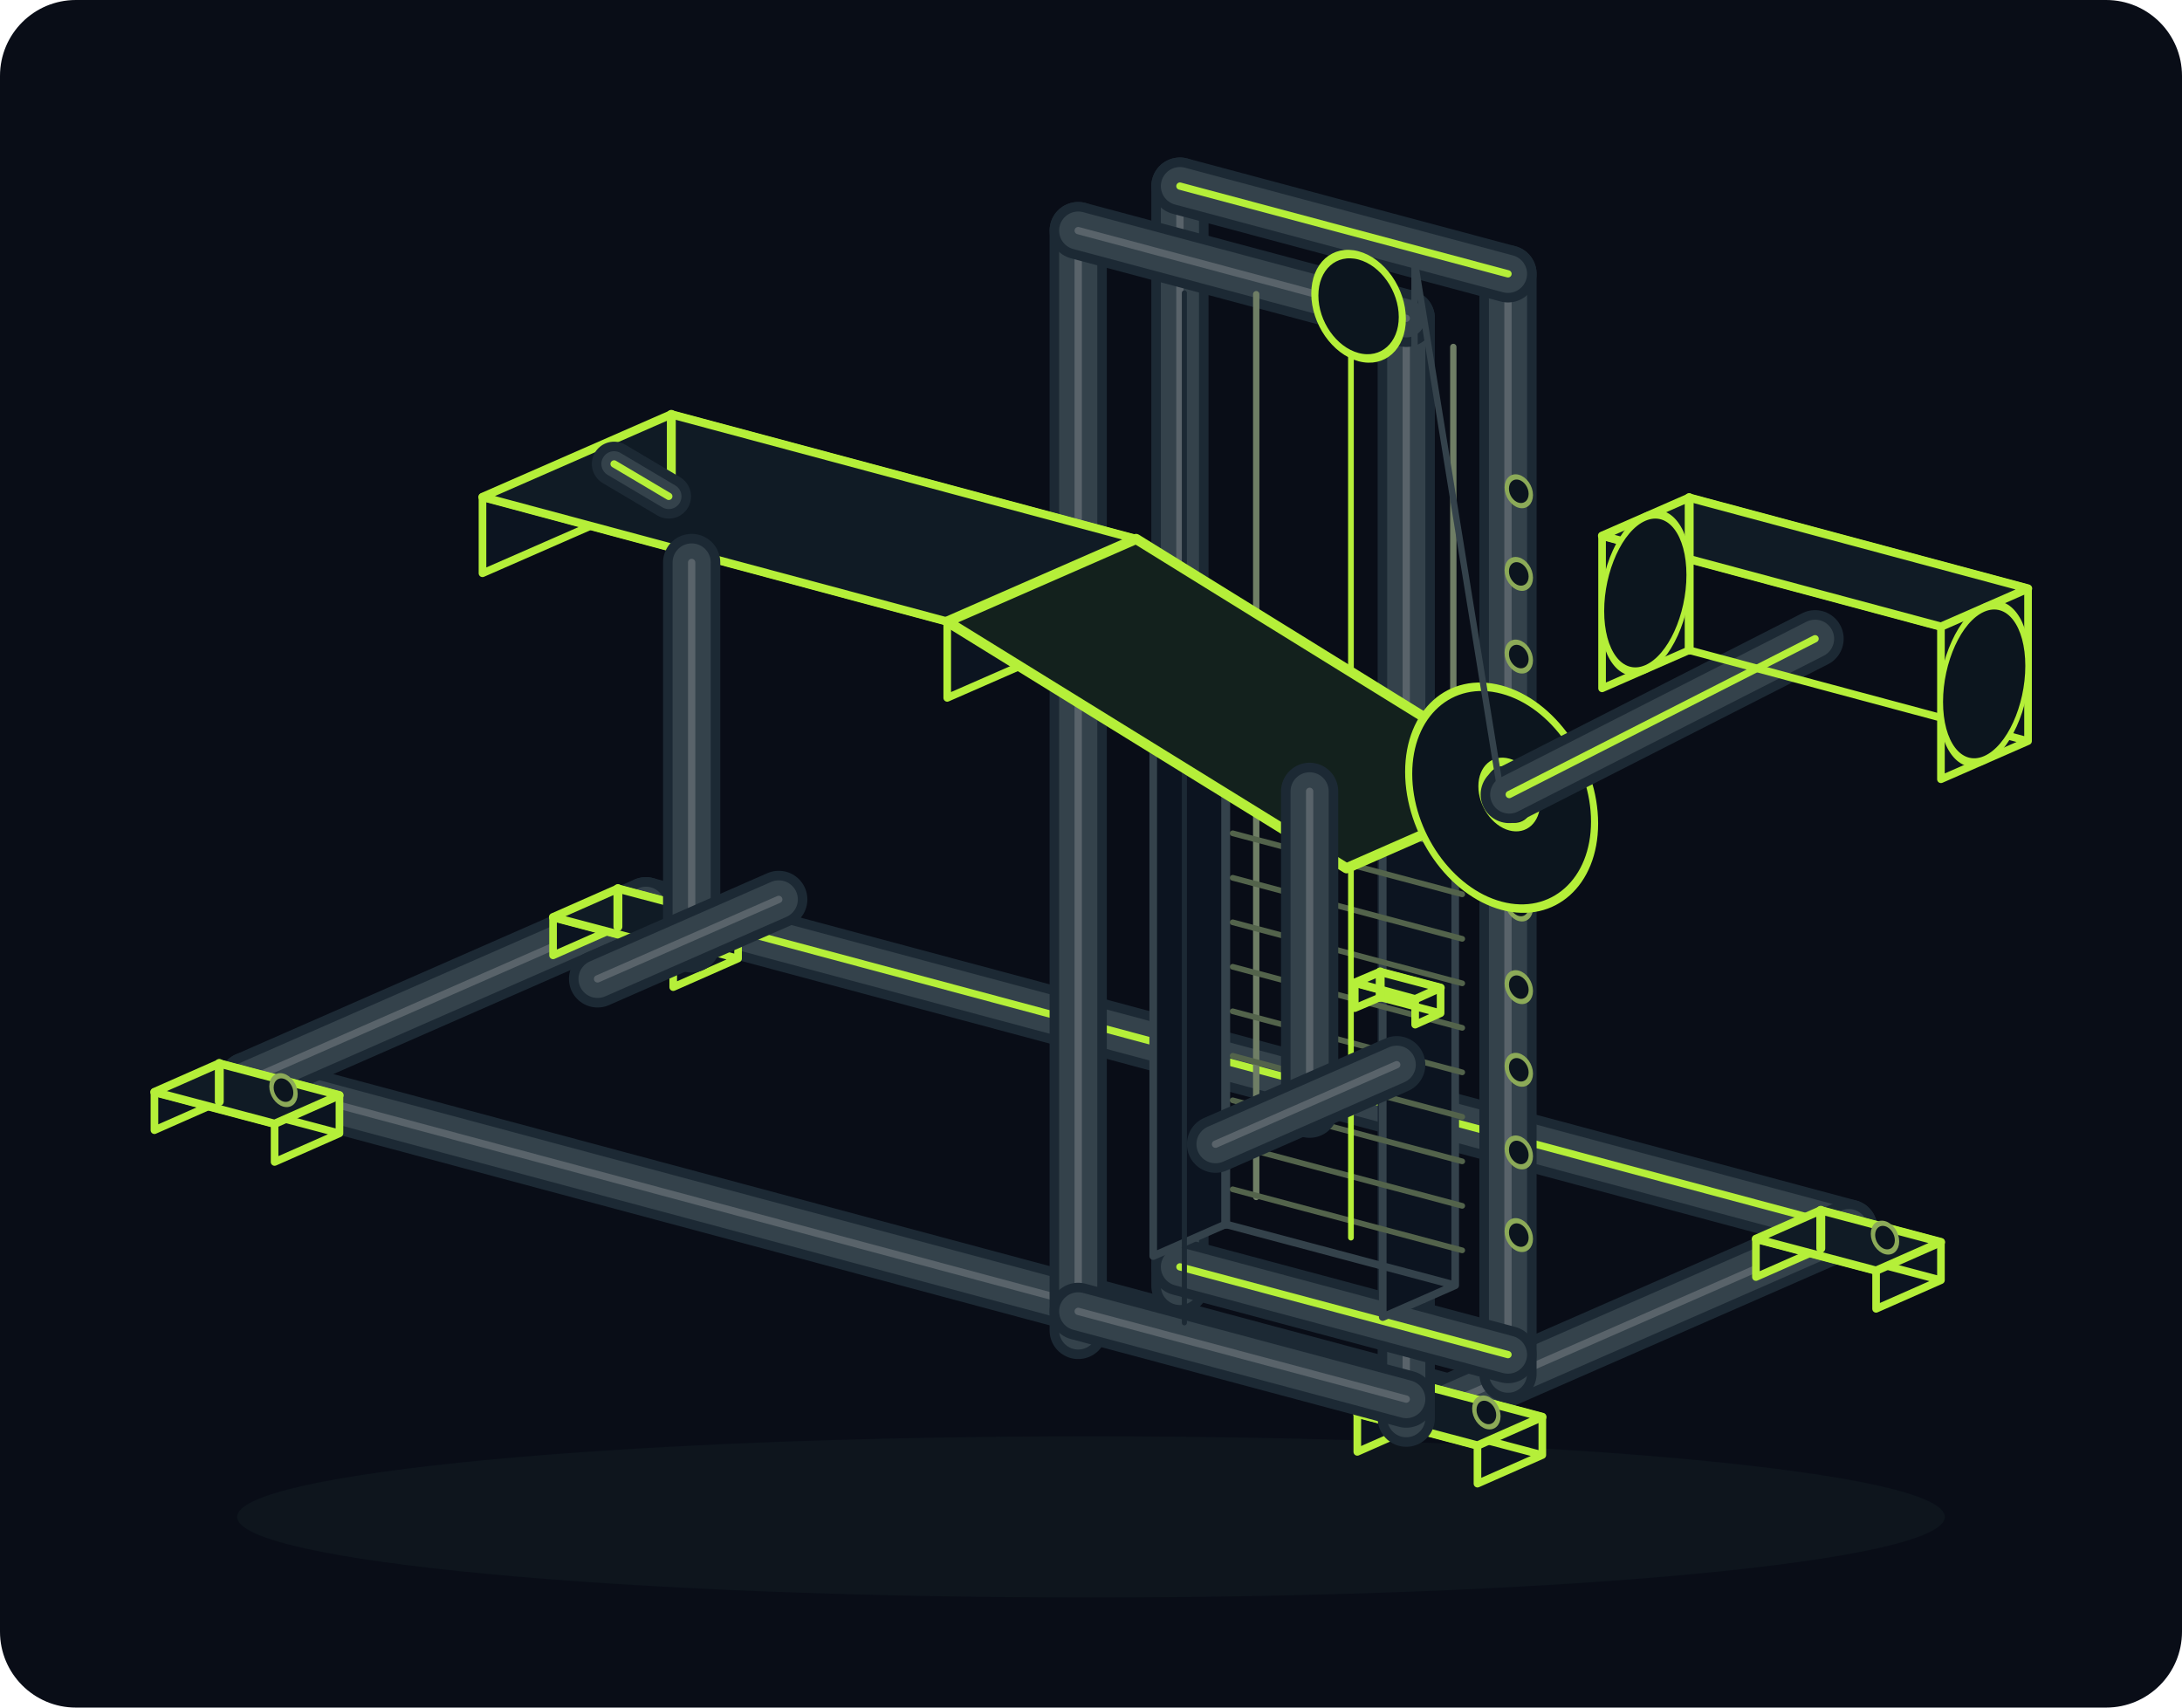
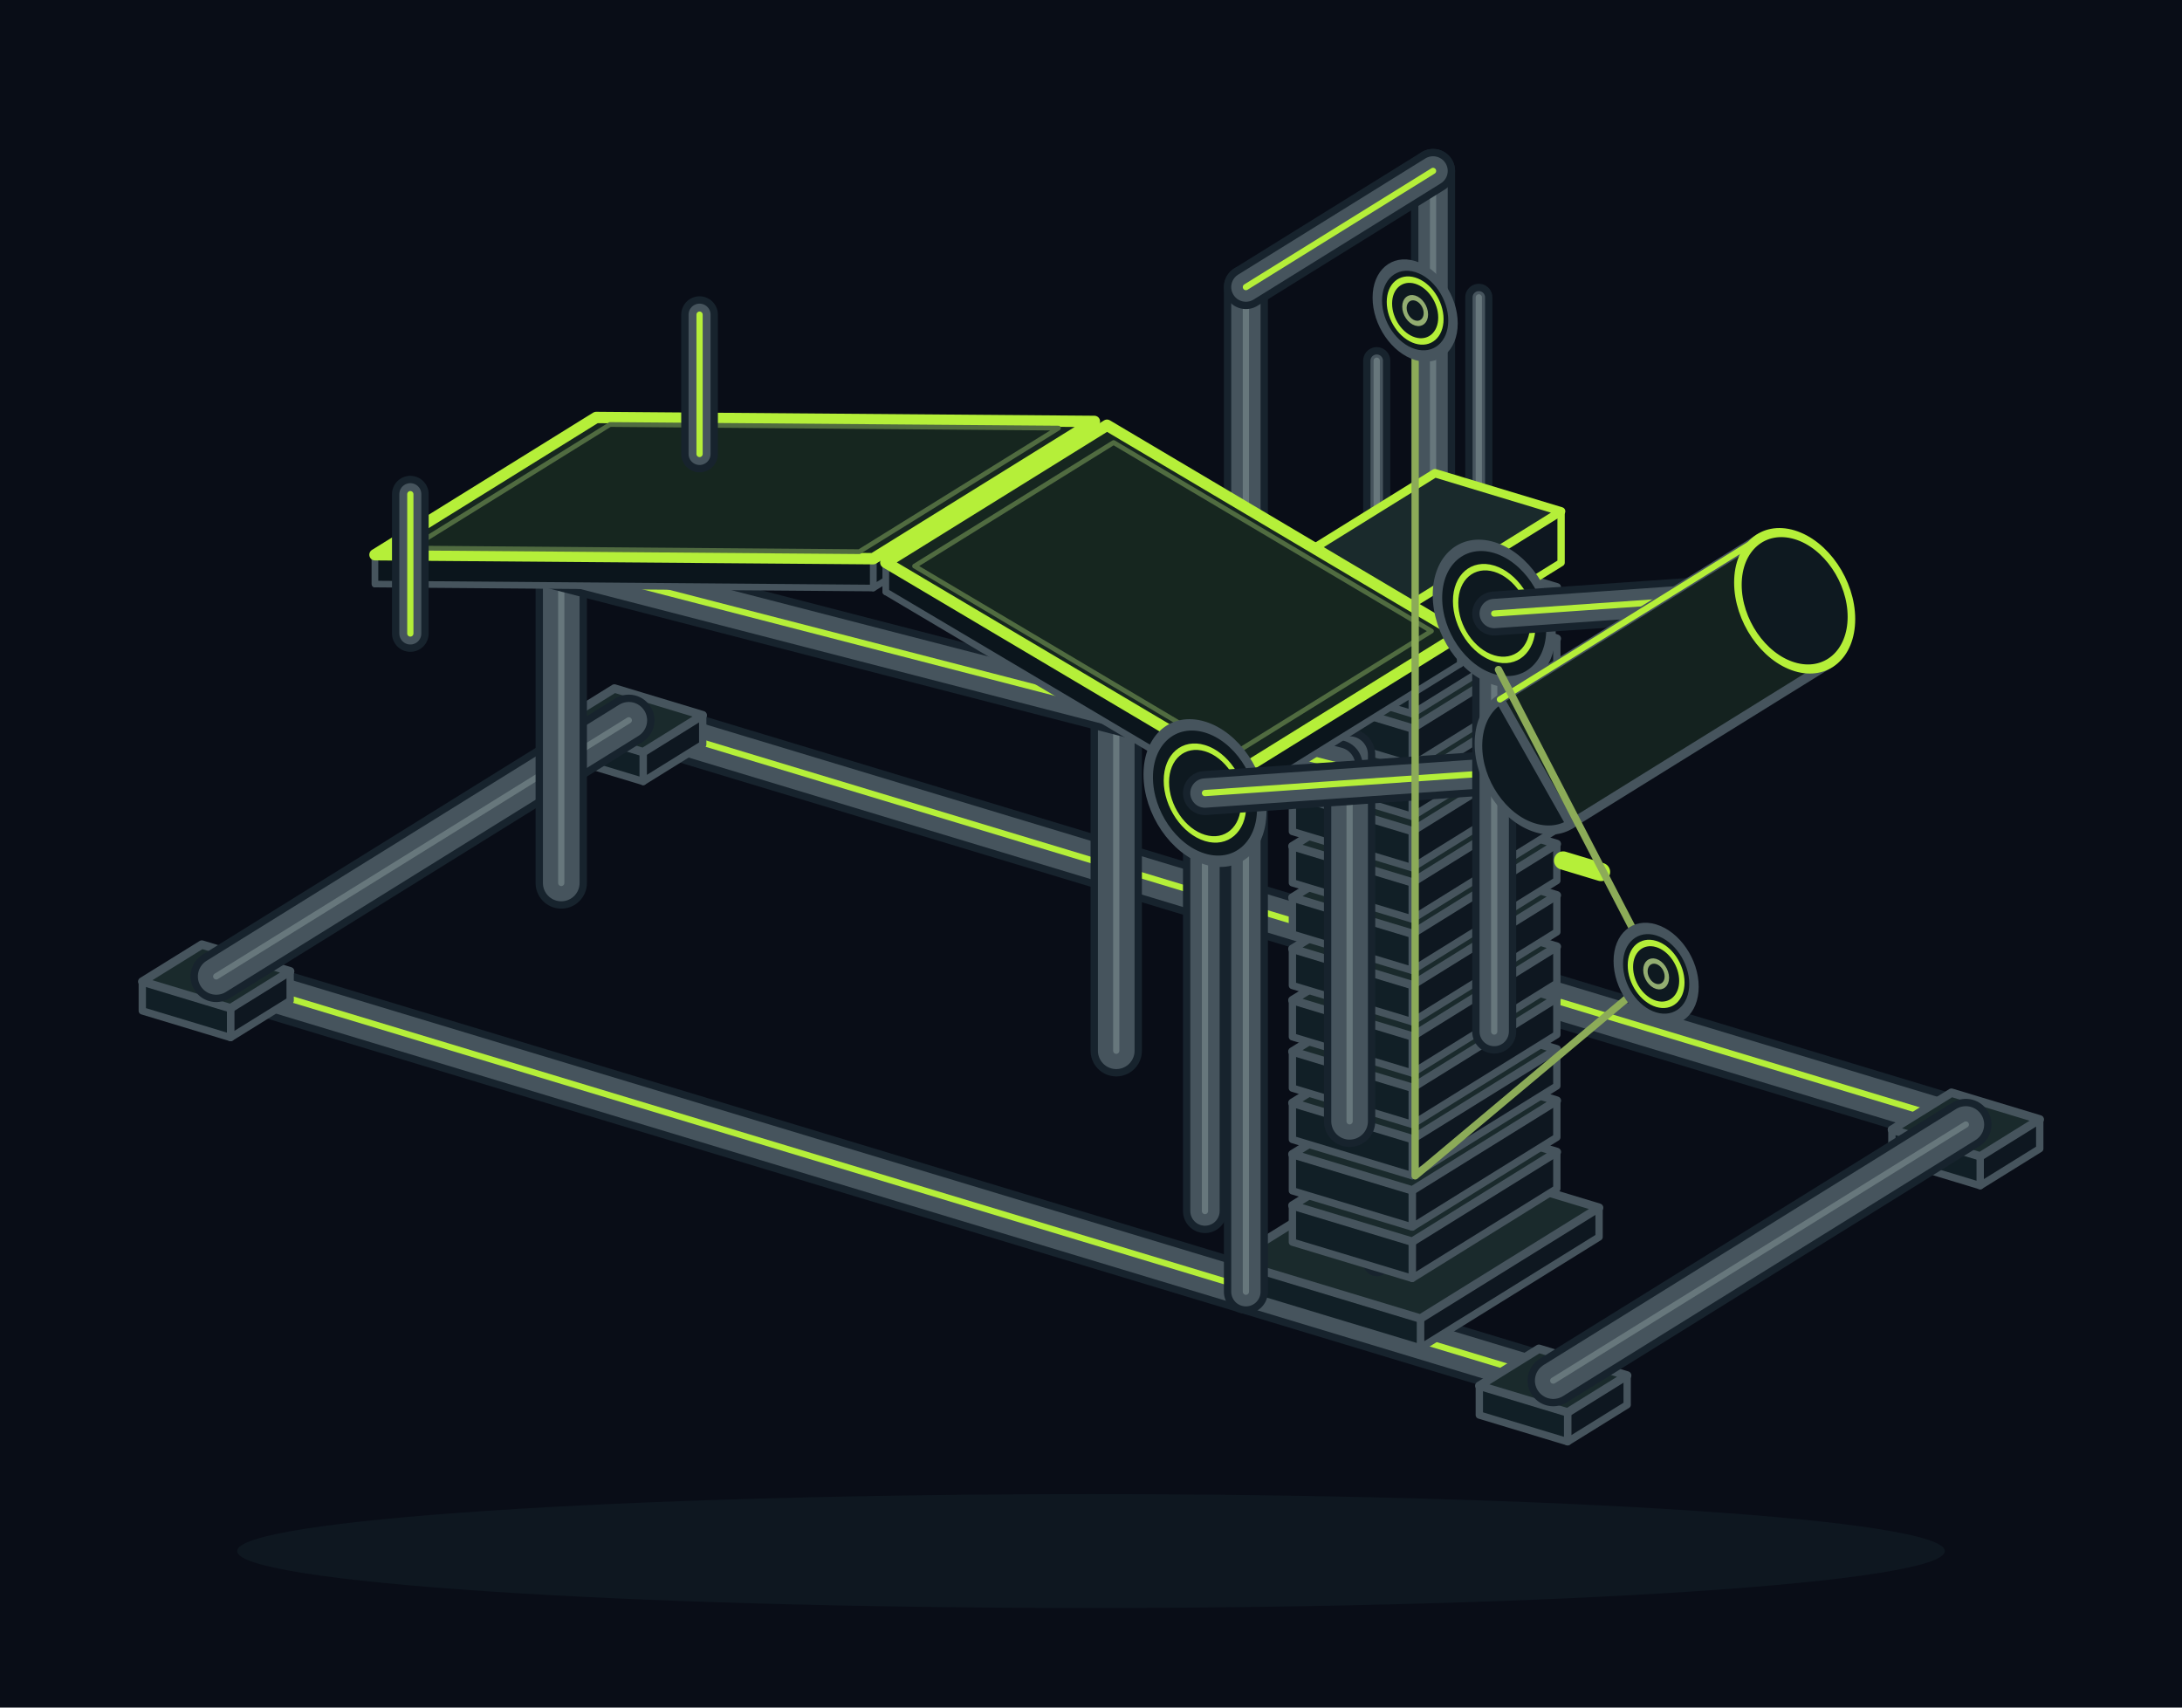
- <svg xmlns="http://www.w3.org/2000/svg" viewBox="0 0 460 360">
-   <rect width="460" height="360" rx="16" fill="#090d17" />
-   <ellipse cx="230" cy="319.8" rx="180" ry="17" fill="#101a21" opacity=".6" />
-   <g transform="translate(-87.40 -133.26) scale(1.3403)">
-     <path d="M166.8,241.9 L356.0,292.6" fill="none" stroke="#1c2934" stroke-width="9" stroke-linecap="round" stroke-linejoin="round" />
-     <path d="M166.8,241.9 L356.0,292.6" fill="none" stroke="#34424b" stroke-width="6" stroke-linecap="round" stroke-linejoin="round" />
-     <path d="M166.8,241.9 L356.0,292.6" fill="none" stroke="#b5ef39" stroke-width="1.15" stroke-linecap="round" stroke-linejoin="round" />
-     <path d="M104.1,269.4 L293.2,320.1" fill="none" stroke="#1c2934" stroke-width="9" stroke-linecap="round" stroke-linejoin="round" />
-     <path d="M104.1,269.4 L293.2,320.1" fill="none" stroke="#34424b" stroke-width="6" stroke-linecap="round" stroke-linejoin="round" />
-     <path d="M104.1,269.4 L293.2,320.1" fill="none" stroke="#59636a" stroke-width="1.15" stroke-linecap="round" stroke-linejoin="round" />
-     <path d="M166.8,241.9 L104.1,269.4" fill="none" stroke="#1c2934" stroke-width="9" stroke-linecap="round" stroke-linejoin="round" />
-     <path d="M166.8,241.9 L104.1,269.4" fill="none" stroke="#34424b" stroke-width="6" stroke-linecap="round" stroke-linejoin="round" />
-     <path d="M166.8,241.9 L104.1,269.4" fill="none" stroke="#59636a" stroke-width="1.15" stroke-linecap="round" stroke-linejoin="round" />
-     <path d="M162.4,245.2 L181.3,250.2 L171.1,254.7 L171.1,248.7 L152.2,243.7 L152.2,249.7 L162.4,245.2 L162.4,239.2 L181.3,244.2 L181.3,250.2 Z" fill="#0c1420" stroke="#b5ef39" stroke-width="1.2" stroke-linecap="round" stroke-linejoin="round" />
-     <path d="M162.4,239.2 L181.3,244.2 L171.1,248.7 L152.2,243.7 Z" fill="#101b25" stroke="#b5ef39" stroke-width="1.3" stroke-linecap="round" stroke-linejoin="round" />
-     <path d="M162.4,239.2 L162.4,245.2" fill="none" stroke="#b5ef39" stroke-width="1.4" stroke-linecap="round" stroke-linejoin="round" />
-     <circle r="2.2" transform="matrix(.86 .23 0 -1 172.4 243.4)" fill="#0c151e" stroke="#8caa58" stroke-width="0.8" />
-     <path d="M99.7,272.7 L118.6,277.7 L108.4,282.2 L108.4,276.2 L89.5,271.2 L89.5,277.2 L99.7,272.7 L99.7,266.7 L118.6,271.7 L118.6,277.7 Z" fill="#0c1420" stroke="#b5ef39" stroke-width="1.2" stroke-linecap="round" stroke-linejoin="round" />
-     <path d="M99.7,266.7 L118.6,271.7 L108.4,276.2 L89.5,271.2 Z" fill="#101b25" stroke="#b5ef39" stroke-width="1.3" stroke-linecap="round" stroke-linejoin="round" />
-     <path d="M99.7,266.7 L99.7,272.7" fill="none" stroke="#b5ef39" stroke-width="1.4" stroke-linecap="round" stroke-linejoin="round" />
-     <circle r="2.2" transform="matrix(.86 .23 0 -1 109.8 270.9)" fill="#0c151e" stroke="#8caa58" stroke-width="0.8" />
-     <path d="M356.0,292.6 L293.2,320.1" fill="none" stroke="#1c2934" stroke-width="9" stroke-linecap="round" stroke-linejoin="round" />
-     <path d="M356.0,292.6 L293.2,320.1" fill="none" stroke="#34424b" stroke-width="6" stroke-linecap="round" stroke-linejoin="round" />
-     <path d="M356.0,292.6 L293.2,320.1" fill="none" stroke="#59636a" stroke-width="1.15" stroke-linecap="round" stroke-linejoin="round" />
-     <path d="M351.6,295.8 L370.5,300.8 L360.3,305.3 L360.3,299.3 L341.4,294.3 L341.4,300.3 L351.6,295.8 L351.6,289.8 L370.5,294.8 L370.5,300.8 Z" fill="#0c1420" stroke="#b5ef39" stroke-width="1.2" stroke-linecap="round" stroke-linejoin="round" />
-     <path d="M351.6,289.8 L370.5,294.8 L360.3,299.3 L341.4,294.3 Z" fill="#101b25" stroke="#b5ef39" stroke-width="1.3" stroke-linecap="round" stroke-linejoin="round" />
-     <path d="M351.6,289.8 L351.6,295.8" fill="none" stroke="#b5ef39" stroke-width="1.4" stroke-linecap="round" stroke-linejoin="round" />
-     <circle r="2.2" transform="matrix(.86 .23 0 -1 361.7 294.1)" fill="#0c151e" stroke="#8caa58" stroke-width="0.8" />
-     <path d="M288.9,323.3 L307.8,328.3 L297.6,332.8 L297.6,326.8 L278.7,321.8 L278.7,327.8 L288.9,323.3 L288.9,317.3 L307.8,322.3 L307.8,328.3 Z" fill="#0c1420" stroke="#b5ef39" stroke-width="1.2" stroke-linecap="round" stroke-linejoin="round" />
-     <path d="M288.9,317.3 L307.8,322.3 L297.6,326.8 L278.7,321.8 Z" fill="#101b25" stroke="#b5ef39" stroke-width="1.3" stroke-linecap="round" stroke-linejoin="round" />
-     <path d="M288.9,317.3 L288.9,323.3" fill="none" stroke="#b5ef39" stroke-width="1.4" stroke-linecap="round" stroke-linejoin="round" />
-     <circle r="2.2" transform="matrix(.86 .23 0 -1 299.0 321.6)" fill="#0c151e" stroke="#8caa58" stroke-width="0.8" />
-     <path d="M250.8,301.7 L250.8,128.7" fill="none" stroke="#1c2934" stroke-width="9" stroke-linecap="round" stroke-linejoin="round" />
-     <path d="M250.8,301.7 L250.8,128.7" fill="none" stroke="#34424b" stroke-width="6" stroke-linecap="round" stroke-linejoin="round" />
-     <path d="M250.8,301.7 L250.8,128.7" fill="none" stroke="#59636a" stroke-width="1.15" stroke-linecap="round" stroke-linejoin="round" />
-     <path d="M234.8,308.7 L234.8,135.7" fill="none" stroke="#1c2934" stroke-width="9" stroke-linecap="round" stroke-linejoin="round" />
-     <path d="M234.8,308.7 L234.8,135.7" fill="none" stroke="#34424b" stroke-width="6" stroke-linecap="round" stroke-linejoin="round" />
-     <path d="M234.8,308.7 L234.8,135.7" fill="none" stroke="#59636a" stroke-width="1.15" stroke-linecap="round" stroke-linejoin="round" />
-     <path d="M302.4,315.5 L302.4,142.5" fill="none" stroke="#1c2934" stroke-width="9" stroke-linecap="round" stroke-linejoin="round" />
-     <path d="M302.4,315.5 L302.4,142.5" fill="none" stroke="#34424b" stroke-width="6" stroke-linecap="round" stroke-linejoin="round" />
-     <path d="M302.4,315.5 L302.4,142.5" fill="none" stroke="#59636a" stroke-width="1.15" stroke-linecap="round" stroke-linejoin="round" />
-     <path d="M286.4,322.5 L286.4,149.5" fill="none" stroke="#1c2934" stroke-width="9" stroke-linecap="round" stroke-linejoin="round" />
-     <path d="M286.4,322.5 L286.4,149.5" fill="none" stroke="#34424b" stroke-width="6" stroke-linecap="round" stroke-linejoin="round" />
-     <path d="M286.4,322.5 L286.4,149.5" fill="none" stroke="#59636a" stroke-width="1.15" stroke-linecap="round" stroke-linejoin="round" />
-     <path d="M250.8,298.7 L302.4,312.5" fill="none" stroke="#1c2934" stroke-width="9" stroke-linecap="round" stroke-linejoin="round" />
-     <path d="M250.8,298.7 L302.4,312.5" fill="none" stroke="#34424b" stroke-width="6" stroke-linecap="round" stroke-linejoin="round" />
-     <path d="M250.8,298.7 L302.4,312.5" fill="none" stroke="#b5ef39" stroke-width="1.15" stroke-linecap="round" stroke-linejoin="round" />
-     <path d="M234.8,305.7 L286.4,319.5" fill="none" stroke="#1c2934" stroke-width="9" stroke-linecap="round" stroke-linejoin="round" />
-     <path d="M234.8,305.7 L286.4,319.5" fill="none" stroke="#34424b" stroke-width="6" stroke-linecap="round" stroke-linejoin="round" />
-     <path d="M234.8,305.7 L286.4,319.5" fill="none" stroke="#59636a" stroke-width="1.15" stroke-linecap="round" stroke-linejoin="round" />
-     <path d="M250.8,128.7 L302.4,142.5" fill="none" stroke="#1c2934" stroke-width="9" stroke-linecap="round" stroke-linejoin="round" />
-     <path d="M250.8,128.7 L302.4,142.5" fill="none" stroke="#34424b" stroke-width="6" stroke-linecap="round" stroke-linejoin="round" />
-     <path d="M250.8,128.7 L302.4,142.5" fill="none" stroke="#b5ef39" stroke-width="1.15" stroke-linecap="round" stroke-linejoin="round" />
-     <path d="M234.8,135.7 L286.4,149.5" fill="none" stroke="#1c2934" stroke-width="9" stroke-linecap="round" stroke-linejoin="round" />
-     <path d="M234.8,135.7 L286.4,149.5" fill="none" stroke="#34424b" stroke-width="6" stroke-linecap="round" stroke-linejoin="round" />
-     <path d="M234.8,135.7 L286.4,149.5" fill="none" stroke="#59636a" stroke-width="1.15" stroke-linecap="round" stroke-linejoin="round" />
-     <path d="M262.8,287.7 L262.8,145.7" fill="none" stroke="#6f7e65" stroke-width="1" stroke-linecap="round" stroke-linejoin="round" />
-     <path d="M293.8,296.0 L293.8,154.0" fill="none" stroke="#6f7e65" stroke-width="1" stroke-linecap="round" stroke-linejoin="round" />
-     <path d="M258.0,292.0 L294.1,301.6 L282.7,306.6 L282.7,218.6 L246.6,209.0 L246.6,297.0 L258.0,292.0 L258.0,204.0 L294.1,213.6 L294.1,301.6 Z" fill="#0c1420" stroke="#34424b" stroke-width="1.2" stroke-linecap="round" stroke-linejoin="round" />
-     <path d="M258.0,204.0 L294.1,213.6 L282.7,218.6 L246.6,209.0 Z" fill="#101b25" stroke="#34424b" stroke-width="1.3" stroke-linecap="round" stroke-linejoin="round" />
-     <path d="M258.0,204.0 L258.0,292.0" fill="none" stroke="#34424b" stroke-width="1.4" stroke-linecap="round" stroke-linejoin="round" />
-     <path d="M259.1,286.5 L295.2,296.1" fill="none" stroke="#53634b" stroke-width="0.9" stroke-linecap="round" stroke-linejoin="round" />
-     <path d="M259.1,279.5 L295.2,289.1" fill="none" stroke="#53634b" stroke-width="0.9" stroke-linecap="round" stroke-linejoin="round" />
-     <path d="M259.1,272.5 L295.2,282.1" fill="none" stroke="#53634b" stroke-width="0.9" stroke-linecap="round" stroke-linejoin="round" />
-     <path d="M259.1,265.5 L295.2,275.1" fill="none" stroke="#53634b" stroke-width="0.9" stroke-linecap="round" stroke-linejoin="round" />
-     <path d="M259.1,258.5 L295.2,268.1" fill="none" stroke="#53634b" stroke-width="0.9" stroke-linecap="round" stroke-linejoin="round" />
-     <path d="M259.1,251.5 L295.2,261.1" fill="none" stroke="#53634b" stroke-width="0.9" stroke-linecap="round" stroke-linejoin="round" />
-     <path d="M259.1,244.5 L295.2,254.1" fill="none" stroke="#53634b" stroke-width="0.9" stroke-linecap="round" stroke-linejoin="round" />
-     <path d="M259.1,237.5 L295.2,247.1" fill="none" stroke="#53634b" stroke-width="0.9" stroke-linecap="round" stroke-linejoin="round" />
-     <path d="M259.1,230.5 L295.2,240.1" fill="none" stroke="#53634b" stroke-width="0.9" stroke-linecap="round" stroke-linejoin="round" />
-     <path d="M259.1,223.5 L295.2,233.1" fill="none" stroke="#53634b" stroke-width="0.9" stroke-linecap="round" stroke-linejoin="round" />
-     <path d="M259.1,216.5 L295.2,226.1" fill="none" stroke="#53634b" stroke-width="0.9" stroke-linecap="round" stroke-linejoin="round" />
-     <path d="M259.1,209.5 L295.2,219.1" fill="none" stroke="#53634b" stroke-width="0.9" stroke-linecap="round" stroke-linejoin="round" />
-     <path d="M277.7,294.1 L277.7,149.1" fill="none" stroke="#b5ef39" stroke-width="0.9" stroke-linecap="round" stroke-linejoin="round" />
-     <circle r="8" transform="matrix(.86 .23 0 -1 278.9 147.6)" fill="#0c151e" stroke="#b5ef39" stroke-width="1.3" />
-     <path d="M282.3,256.3 L291.8,258.8 L287.8,260.6 L287.8,256.6 L278.3,254.0 L278.3,258.0 L282.3,256.3 L282.3,252.3 L291.8,254.8 L291.8,258.8 Z" fill="#0c1420" stroke="#b5ef39" stroke-width="1.2" stroke-linecap="round" stroke-linejoin="round" />
-     <path d="M282.3,252.3 L291.8,254.8 L287.8,256.6 L278.3,254.0 Z" fill="#101b25" stroke="#b5ef39" stroke-width="1.3" stroke-linecap="round" stroke-linejoin="round" />
-     <path d="M282.3,252.3 L282.3,256.3" fill="none" stroke="#b5ef39" stroke-width="1.4" stroke-linecap="round" stroke-linejoin="round" />
-     <circle r="2.2" transform="matrix(.86 .23 0 -1 304.1 293.7)" fill="#0c151e" stroke="#8caa58" stroke-width="0.8" />
-     <circle r="2.2" transform="matrix(.86 .23 0 -1 304.1 280.7)" fill="#0c151e" stroke="#8caa58" stroke-width="0.8" />
-     <circle r="2.2" transform="matrix(.86 .23 0 -1 304.1 267.7)" fill="#0c151e" stroke="#8caa58" stroke-width="0.8" />
-     <circle r="2.2" transform="matrix(.86 .23 0 -1 304.1 254.7)" fill="#0c151e" stroke="#8caa58" stroke-width="0.8" />
-     <circle r="2.2" transform="matrix(.86 .23 0 -1 304.1 241.7)" fill="#0c151e" stroke="#8caa58" stroke-width="0.8" />
-     <circle r="2.2" transform="matrix(.86 .23 0 -1 304.1 228.7)" fill="#0c151e" stroke="#8caa58" stroke-width="0.8" />
-     <circle r="2.2" transform="matrix(.86 .23 0 -1 304.1 215.7)" fill="#0c151e" stroke="#8caa58" stroke-width="0.8" />
-     <circle r="2.2" transform="matrix(.86 .23 0 -1 304.1 202.7)" fill="#0c151e" stroke="#8caa58" stroke-width="0.8" />
-     <circle r="2.2" transform="matrix(.86 .23 0 -1 304.1 189.7)" fill="#0c151e" stroke="#8caa58" stroke-width="0.8" />
-     <circle r="2.2" transform="matrix(.86 .23 0 -1 304.1 176.7)" fill="#0c151e" stroke="#8caa58" stroke-width="0.8" />
-     <path d="M251.5,145.5 L251.5,307.5" fill="none" stroke="#1c2934" stroke-width="0.8" stroke-linecap="round" stroke-linejoin="round" />
-     <path d="M170.8,176.6 L243.9,196.2 L214.2,209.2 L214.2,197.2 L141.1,177.6 L141.1,189.6 L170.8,176.6 L170.8,164.6 L243.9,184.2 L243.9,196.2 Z" fill="#0c1420" stroke="#b5ef39" stroke-width="1.2" stroke-linecap="round" stroke-linejoin="round" />
-     <path d="M170.8,164.6 L243.9,184.2 L214.2,197.2 L141.1,177.6 Z" fill="#101b25" stroke="#b5ef39" stroke-width="1.3" stroke-linecap="round" stroke-linejoin="round" />
-     <path d="M170.8,164.6 L170.8,176.6" fill="none" stroke="#b5ef39" stroke-width="1.4" stroke-linecap="round" stroke-linejoin="round" />
-     <path d="M243.9,184.2 L306.6,223.0 L277.0,236.0 L214.2,197.2 Z" fill="#13211d" stroke="#b5ef39" stroke-width="1.6" stroke-linecap="round" stroke-linejoin="round" />
-     <path d="M174.0,247.9 L174.0,187.9" fill="none" stroke="#1c2934" stroke-width="9" stroke-linecap="round" stroke-linejoin="round" />
-     <path d="M174.0,247.9 L174.0,187.9" fill="none" stroke="#34424b" stroke-width="6" stroke-linecap="round" stroke-linejoin="round" />
-     <path d="M174.0,247.9 L174.0,187.9" fill="none" stroke="#59636a" stroke-width="1.15" stroke-linecap="round" stroke-linejoin="round" />
-     <path d="M187.7,240.9 L159.2,253.4" fill="none" stroke="#1c2934" stroke-width="9" stroke-linecap="round" stroke-linejoin="round" />
-     <path d="M187.7,240.9 L159.2,253.4" fill="none" stroke="#34424b" stroke-width="6" stroke-linecap="round" stroke-linejoin="round" />
-     <path d="M187.7,240.9 L159.2,253.4" fill="none" stroke="#59636a" stroke-width="1.15" stroke-linecap="round" stroke-linejoin="round" />
-     <path d="M271.2,273.9 L271.2,223.9" fill="none" stroke="#1c2934" stroke-width="9" stroke-linecap="round" stroke-linejoin="round" />
-     <path d="M271.2,273.9 L271.2,223.9" fill="none" stroke="#34424b" stroke-width="6" stroke-linecap="round" stroke-linejoin="round" />
-     <path d="M271.2,273.9 L271.2,223.9" fill="none" stroke="#59636a" stroke-width="1.15" stroke-linecap="round" stroke-linejoin="round" />
-     <path d="M284.9,266.9 L256.4,279.4" fill="none" stroke="#1c2934" stroke-width="9" stroke-linecap="round" stroke-linejoin="round" />
-     <path d="M284.9,266.9 L256.4,279.4" fill="none" stroke="#34424b" stroke-width="6" stroke-linecap="round" stroke-linejoin="round" />
-     <path d="M284.9,266.9 L256.4,279.4" fill="none" stroke="#59636a" stroke-width="1.15" stroke-linecap="round" stroke-linejoin="round" />
-     <circle r="17" transform="matrix(.86 .23 0 -1 301.4 224.9)" fill="#0c151e" stroke="#b5ef39" stroke-width="1.3" />
-     <circle r="5" transform="matrix(.86 .23 0 -1 302.6 224.4)" fill="#0c151e" stroke="#b5ef39" stroke-width="1.3" />
-     <path d="M302.6,224.4 L350.7,199.9" fill="none" stroke="#1c2934" stroke-width="9" stroke-linecap="round" stroke-linejoin="round" />
-     <path d="M302.6,224.4 L350.7,199.9" fill="none" stroke="#34424b" stroke-width="6" stroke-linecap="round" stroke-linejoin="round" />
-     <path d="M302.6,224.4 L350.7,199.9" fill="none" stroke="#b5ef39" stroke-width="1.15" stroke-linecap="round" stroke-linejoin="round" />
-     <path d="M330.9,201.7 L384.2,216.0 L370.5,222.0 L370.5,198.0 L317.2,183.7 L317.2,207.7 L330.9,201.7 L330.9,177.7 L384.2,192.0 L384.2,216.0 Z" fill="#0c1420" stroke="#b5ef39" stroke-width="1.2" stroke-linecap="round" stroke-linejoin="round" />
-     <path d="M330.9,177.7 L384.2,192.0 L370.5,198.0 L317.2,183.7 Z" fill="#101b25" stroke="#b5ef39" stroke-width="1.3" stroke-linecap="round" stroke-linejoin="round" />
-     <path d="M330.9,177.7 L330.9,201.7" fill="none" stroke="#b5ef39" stroke-width="1.4" stroke-linecap="round" stroke-linejoin="round" />
-     <circle r="12" transform="matrix(-.57 .25 0 -1 324.0 192.7)" fill="#0c151e" stroke="#b5ef39" stroke-width="1.3" />
-     <circle r="12" transform="matrix(-.57 .25 0 -1 377.3 207.0)" fill="#0c151e" stroke="#b5ef39" stroke-width="1.3" />
-     <path d="M170.4,177.5 L161.8,172.4" fill="none" stroke="#1c2934" stroke-width="7" stroke-linecap="round" stroke-linejoin="round" />
-     <path d="M170.4,177.5 L161.8,172.4" fill="none" stroke="#34424b" stroke-width="4" stroke-linecap="round" stroke-linejoin="round" />
-     <path d="M170.4,177.5 L161.8,172.4" fill="none" stroke="#b5ef39" stroke-width="1.15" stroke-linecap="round" stroke-linejoin="round" />
-     <path d="M301.4,224.9 L287.7,140.3 L287.7,204.3" fill="none" stroke="#34424b" stroke-width="1" stroke-linecap="round" stroke-linejoin="round" />
+ <svg xmlns="http://www.w3.org/2000/svg" viewBox="0 0 460 360" width="460" height="360" role="img" aria-labelledby="title desc">
+   <rect width="460" height="360" fill="#090d17" />
+   <ellipse cx="230" cy="327" rx="180" ry="12" fill="#0e1720" />
+   <g transform="translate(212.72 222.42) scale(1.546)" stroke-linejoin="round" stroke-linecap="round">
+     <polyline points="-108.11,-10.72 74.21,44.40" fill="none" stroke="#17232d" stroke-width="7" />
+     <polyline points="-108.11,-10.72 74.21,44.40" fill="none" stroke="#46545d" stroke-width="5" />
+     <polyline points="-108.11,-10.72 74.21,44.40" fill="none" stroke="#b5ef39" stroke-width="0.85" />
+     <polygon points="-98.03,-7.42 -106.15,-2.38 -106.15,-6.38 -98.03,-11.42" fill="#0e1720" stroke="#46545d" stroke-width="1" />
+     <polygon points="-106.15,-2.38 -118.19,-6.02 -118.19,-10.02 -106.15,-6.38" fill="#111f26" stroke="#46545d" stroke-width="1" />
+     <polygon points="-110.07,-15.06 -98.03,-11.42 -106.15,-6.38 -118.19,-10.02" fill="#1a2a2c" stroke="#46545d" stroke-width="1.15" />
+     <circle r="1.3" transform="matrix(.86 .26 -.58 .36 -108.11 -11.22)" fill="#0e1920" stroke="#788877" stroke-width="0.6" />
+     <polygon points="84.29,47.70 76.17,52.74 76.17,48.74 84.29,43.70" fill="#0e1720" stroke="#46545d" stroke-width="1" />
+     <polygon points="76.17,52.74 64.13,49.10 64.13,45.10 76.17,48.74" fill="#111f26" stroke="#46545d" stroke-width="1" />
+     <polygon points="72.25,40.06 84.29,43.70 76.17,48.74 64.13,45.10" fill="#1a2a2c" stroke="#46545d" stroke-width="1.15" />
+     <circle r="1.3" transform="matrix(.86 .26 -.58 .36 74.21 43.90)" fill="#0e1920" stroke="#788877" stroke-width="0.6" />
+     <polyline points="-51.85,-45.64 130.47,9.48" fill="none" stroke="#17232d" stroke-width="7" />
+     <polyline points="-51.85,-45.64 130.47,9.48" fill="none" stroke="#46545d" stroke-width="5" />
+     <polyline points="-51.85,-45.64 130.47,9.48" fill="none" stroke="#b5ef39" stroke-width="0.85" />
+     <polygon points="-41.77,-42.34 -49.89,-37.30 -49.89,-41.30 -41.77,-46.34" fill="#0e1720" stroke="#46545d" stroke-width="1" />
+     <polygon points="-49.89,-37.30 -61.93,-40.94 -61.93,-44.94 -49.89,-41.30" fill="#111f26" stroke="#46545d" stroke-width="1" />
+     <polygon points="-53.81,-49.98 -41.77,-46.34 -49.89,-41.30 -61.93,-44.94" fill="#1a2a2c" stroke="#46545d" stroke-width="1.15" />
+     <circle r="1.3" transform="matrix(.86 .26 -.58 .36 -51.85 -46.14)" fill="#0e1920" stroke="#788877" stroke-width="0.6" />
+     <polygon points="140.55,12.78 132.43,17.82 132.43,13.82 140.55,8.78" fill="#0e1720" stroke="#46545d" stroke-width="1" />
+     <polygon points="132.43,17.82 120.39,14.18 120.39,10.18 132.43,13.82" fill="#111f26" stroke="#46545d" stroke-width="1" />
+     <polygon points="128.51,5.14 140.55,8.78 132.43,13.82 120.39,10.18" fill="#1a2a2c" stroke="#46545d" stroke-width="1.15" />
+     <circle r="1.3" transform="matrix(.86 .26 -.58 .36 130.47 8.98)" fill="#0e1920" stroke="#788877" stroke-width="0.6" />
+     <polyline points="-108.11,-10.72 -51.85,-45.64" fill="none" stroke="#17232d" stroke-width="7" />
+     <polyline points="-108.11,-10.72 -51.85,-45.64" fill="none" stroke="#46545d" stroke-width="5" />
+     <polyline points="-108.11,-10.72 -51.85,-45.64" fill="none" stroke="#67777c" stroke-width="0.85" />
+     <polyline points="74.21,44.40 130.47,9.48" fill="none" stroke="#17232d" stroke-width="7" />
+     <polyline points="74.21,44.40 130.47,9.48" fill="none" stroke="#46545d" stroke-width="5" />
+     <polyline points="74.21,44.40 130.47,9.48" fill="none" stroke="#67777c" stroke-width="0.85" />
+     <polygon points="80.46,24.82 56.10,39.94 56.10,35.94 80.46,20.82" fill="#0e1720" stroke="#46545d" stroke-width="1" />
+     <polygon points="56.10,39.94 30.30,32.14 30.30,28.14 56.10,35.94" fill="#111f26" stroke="#46545d" stroke-width="1" />
+     <polygon points="54.66,13.02 80.46,20.82 56.10,35.94 30.30,28.14" fill="#1a2a2c" stroke="#46545d" stroke-width="1.15" />
+     <polyline points="57.82,16.44 57.82,-120.56" fill="none" stroke="#17232d" stroke-width="6" />
+     <polyline points="57.82,16.44 57.82,-120.56" fill="none" stroke="#46545d" stroke-width="4" />
+     <polyline points="57.82,16.44 57.82,-120.56" fill="none" stroke="#67777c" stroke-width="0.85" />
+     <polyline points="32.30,32.28 32.30,-104.72" fill="none" stroke="#17232d" stroke-width="6" />
+     <polyline points="32.30,32.28 32.30,-104.72" fill="none" stroke="#46545d" stroke-width="4" />
+     <polyline points="32.30,32.28 32.30,-104.72" fill="none" stroke="#67777c" stroke-width="0.85" />
+     <polyline points="57.82,-120.56 32.30,-104.72" fill="none" stroke="#17232d" stroke-width="6" />
+     <polyline points="57.82,-120.56 32.30,-104.72" fill="none" stroke="#46545d" stroke-width="4" />
+     <polyline points="57.82,-120.56 32.30,-104.72" fill="none" stroke="#b5ef39" stroke-width="0.85" />
+     <polyline points="64.06,19.68 64.06,-103.32" fill="none" stroke="#17232d" stroke-width="3.7" />
+     <polyline points="64.06,19.68 64.06,-103.32" fill="none" stroke="#46545d" stroke-width="1.7" />
+     <polyline points="64.06,19.68 64.06,-103.32" fill="none" stroke="#67777c" stroke-width="0.85" />
+     <polyline points="50.14,28.32 50.14,-94.68" fill="none" stroke="#17232d" stroke-width="3.7" />
+     <polyline points="50.14,28.32 50.14,-94.68" fill="none" stroke="#46545d" stroke-width="1.7" />
+     <polyline points="50.14,28.32 50.14,-94.68" fill="none" stroke="#67777c" stroke-width="0.85" />
+     <polygon points="74.70,18.22 54.98,30.46 54.98,25.46 74.70,13.22" fill="#0e1720" stroke="#46545d" stroke-width="1" />
+     <polygon points="54.98,30.46 38.64,25.52 38.64,20.52 54.98,25.46" fill="#111f26" stroke="#46545d" stroke-width="1" />
+     <polygon points="58.36,8.28 74.70,13.22 54.98,25.46 38.64,20.52" fill="#1a2a2c" stroke="#46545d" stroke-width="1.15" />
+     <polygon points="74.70,11.22 54.98,23.46 54.98,18.46 74.70,6.22" fill="#0e1720" stroke="#46545d" stroke-width="1" />
+     <polygon points="54.98,23.46 38.64,18.52 38.64,13.52 54.98,18.46" fill="#111f26" stroke="#46545d" stroke-width="1" />
+     <polygon points="58.36,1.28 74.70,6.22 54.98,18.46 38.64,13.52" fill="#1a2a2c" stroke="#46545d" stroke-width="1.15" />
+     <polygon points="74.70,4.22 54.98,16.46 54.98,11.46 74.70,-0.78" fill="#0e1720" stroke="#46545d" stroke-width="1" />
+     <polygon points="54.98,16.46 38.64,11.52 38.64,6.52 54.98,11.46" fill="#111f26" stroke="#46545d" stroke-width="1" />
+     <polygon points="58.36,-5.72 74.70,-0.78 54.98,11.46 38.64,6.52" fill="#1a2a2c" stroke="#46545d" stroke-width="1.15" />
+     <polygon points="74.70,-2.78 54.98,9.46 54.98,4.46 74.70,-7.78" fill="#0e1720" stroke="#46545d" stroke-width="1" />
+     <polygon points="54.98,9.46 38.64,4.52 38.64,-0.48 54.98,4.46" fill="#111f26" stroke="#46545d" stroke-width="1" />
+     <polygon points="58.36,-12.72 74.70,-7.78 54.98,4.46 38.64,-0.48" fill="#1a2a2c" stroke="#46545d" stroke-width="1.15" />
+     <polygon points="74.70,-9.78 54.98,2.46 54.98,-2.54 74.70,-14.78" fill="#0e1720" stroke="#46545d" stroke-width="1" />
+     <polygon points="54.98,2.46 38.64,-2.48 38.64,-7.48 54.98,-2.54" fill="#111f26" stroke="#46545d" stroke-width="1" />
+     <polygon points="58.36,-19.72 74.70,-14.78 54.98,-2.54 38.64,-7.48" fill="#1a2a2c" stroke="#46545d" stroke-width="1.15" />
+     <polygon points="74.70,-16.78 54.98,-4.54 54.98,-9.54 74.70,-21.78" fill="#0e1720" stroke="#46545d" stroke-width="1" />
+     <polygon points="54.98,-4.54 38.64,-9.48 38.64,-14.48 54.98,-9.54" fill="#111f26" stroke="#46545d" stroke-width="1" />
+     <polygon points="58.36,-26.72 74.70,-21.78 54.98,-9.54 38.64,-14.48" fill="#1a2a2c" stroke="#46545d" stroke-width="1.15" />
+     <polygon points="74.70,-23.78 54.98,-11.54 54.98,-16.54 74.70,-28.78" fill="#0e1720" stroke="#46545d" stroke-width="1" />
+     <polygon points="54.98,-11.54 38.64,-16.48 38.64,-21.48 54.98,-16.54" fill="#111f26" stroke="#46545d" stroke-width="1" />
+     <polygon points="58.36,-33.72 74.70,-28.78 54.98,-16.54 38.64,-21.48" fill="#1a2a2c" stroke="#46545d" stroke-width="1.15" />
+     <polygon points="74.70,-30.78 54.98,-18.54 54.98,-23.54 74.70,-35.78" fill="#0e1720" stroke="#46545d" stroke-width="1" />
+     <polygon points="54.98,-18.54 38.64,-23.48 38.64,-28.48 54.98,-23.54" fill="#111f26" stroke="#46545d" stroke-width="1" />
+     <polygon points="58.36,-40.72 74.70,-35.78 54.98,-23.54 38.64,-28.48" fill="#1a2a2c" stroke="#46545d" stroke-width="1.15" />
+     <polygon points="74.70,-37.78 54.98,-25.54 54.98,-30.54 74.70,-42.78" fill="#0e1720" stroke="#46545d" stroke-width="1" />
+     <polygon points="54.98,-25.54 38.64,-30.48 38.64,-35.48 54.98,-30.54" fill="#111f26" stroke="#46545d" stroke-width="1" />
+     <polygon points="58.36,-47.72 74.70,-42.78 54.98,-30.54 38.64,-35.48" fill="#1a2a2c" stroke="#46545d" stroke-width="1.15" />
+     <polygon points="74.70,-44.78 54.98,-32.54 54.98,-37.54 74.70,-49.78" fill="#0e1720" stroke="#46545d" stroke-width="1" />
+     <polygon points="54.98,-32.54 38.64,-37.48 38.64,-42.48 54.98,-37.54" fill="#111f26" stroke="#46545d" stroke-width="1" />
+     <polygon points="58.36,-54.72 74.70,-49.78 54.98,-37.54 38.64,-42.48" fill="#1a2a2c" stroke="#46545d" stroke-width="1.15" />
+     <polygon points="74.70,-51.78 54.98,-39.54 54.98,-44.54 74.70,-56.78" fill="#0e1720" stroke="#46545d" stroke-width="1" />
+     <polygon points="54.98,-39.54 38.64,-44.48 38.64,-49.48 54.98,-44.54" fill="#111f26" stroke="#46545d" stroke-width="1" />
+     <polygon points="58.36,-61.72 74.70,-56.78 54.98,-44.54 38.64,-49.48" fill="#1a2a2c" stroke="#46545d" stroke-width="1.15" />
+     <polygon points="74.70,-58.78 54.98,-46.54 54.98,-51.54 74.70,-63.78" fill="#0e1720" stroke="#46545d" stroke-width="1" />
+     <polygon points="54.98,-46.54 38.64,-51.48 38.64,-56.48 54.98,-51.54" fill="#111f26" stroke="#46545d" stroke-width="1" />
+     <polygon points="58.36,-68.72 74.70,-63.78 54.98,-51.54 38.64,-56.48" fill="#1a2a2c" stroke="#46545d" stroke-width="1.15" />
+     <polyline points="75.56,-26.52 80.72,-24.96" fill="none" stroke="#b5ef39" stroke-width="2.5" />
+     <polygon points="75.28,-67.14 54.40,-54.18 54.40,-61.18 75.28,-74.14" fill="#0e1720" stroke="#b5ef39" stroke-width="1" />
+     <polygon points="54.40,-54.18 37.20,-59.38 37.20,-66.38 54.40,-61.18" fill="#111f26" stroke="#b5ef39" stroke-width="1" />
+     <polygon points="58.08,-79.34 75.28,-74.14 54.40,-61.18 37.20,-66.38" fill="#1a2a2c" stroke="#b5ef39" stroke-width="1.15" />
+     <polyline points="-61.06,-23.46 -61.06,-69.46" fill="none" stroke="#17232d" stroke-width="7" />
+     <polyline points="-61.06,-23.46 -61.06,-69.46" fill="none" stroke="#46545d" stroke-width="5" />
+     <polyline points="-61.06,-23.46 -61.06,-69.46" fill="none" stroke="#67777c" stroke-width="0.85" />
+     <polyline points="14.62,-0.58 14.62,-60.58" fill="none" stroke="#17232d" stroke-width="7" />
+     <polyline points="14.62,-0.58 14.62,-60.58" fill="none" stroke="#46545d" stroke-width="5" />
+     <polyline points="14.62,-0.58 14.62,-60.58" fill="none" stroke="#67777c" stroke-width="0.85" />
+     <polyline points="46.44,9.04 46.44,-40.96" fill="none" stroke="#17232d" stroke-width="7" />
+     <polyline points="46.44,9.04 46.44,-40.96" fill="none" stroke="#46545d" stroke-width="5" />
+     <polyline points="46.44,9.04 46.44,-40.96" fill="none" stroke="#67777c" stroke-width="0.85" />
+     <polyline points="-68.80,-68.80 44.72,-39.48" fill="none" stroke="#17232d" stroke-width="7" />
+     <polyline points="-68.80,-68.80 44.72,-39.48" fill="none" stroke="#46545d" stroke-width="5" />
+     <polyline points="-68.80,-68.80 44.72,-39.48" fill="none" stroke="#b5ef39" stroke-width="0.85" />
+     <polygon points="-86.46,-68.22 -86.46,-64.22 -56.30,-82.94 -56.30,-86.94" fill="#0b151c" stroke="#46545d" stroke-width="0.9" />
+     <polygon points="-56.30,-86.94 -56.30,-82.94 11.64,-82.40 11.64,-86.40" fill="#0b151c" stroke="#46545d" stroke-width="0.9" />
+     <polygon points="11.64,-86.40 11.64,-82.40 -18.52,-63.68 -18.52,-67.68" fill="#0b151c" stroke="#46545d" stroke-width="0.9" />
+     <polygon points="-18.52,-67.68 -18.52,-63.68 -86.46,-64.22 -86.46,-68.22" fill="#0b151c" stroke="#46545d" stroke-width="0.9" />
+     <polygon points="-56.30,-86.94 11.64,-86.40 -18.52,-67.68 -86.46,-68.22" fill="#16261f" stroke="#b5ef39" stroke-width="1.55" />
+     <polygon points="-54.41,-85.98 6.74,-85.49 -20.41,-68.64 -81.55,-69.13" fill="none" stroke="#506b40" stroke-width="0.65" />
+     <polygon points="-16.80,-67.16 -16.80,-63.16 13.36,-81.88 13.36,-85.88" fill="#0b151c" stroke="#46545d" stroke-width="0.9" />
+     <polygon points="13.36,-85.88 13.36,-81.88 61.52,-53.32 61.52,-57.32" fill="#0b151c" stroke="#46545d" stroke-width="0.9" />
+     <polygon points="61.52,-57.32 61.52,-53.32 31.36,-34.60 31.36,-38.60" fill="#0b151c" stroke="#46545d" stroke-width="0.9" />
+     <polygon points="31.36,-38.60 31.36,-34.60 -16.80,-63.16 -16.80,-67.16" fill="#0b151c" stroke="#46545d" stroke-width="0.9" />
+     <polygon points="13.36,-85.88 61.52,-57.32 31.36,-38.60 -16.80,-67.16" fill="#16261f" stroke="#b5ef39" stroke-width="1.55" />
+     <polygon points="14.26,-83.52 57.60,-57.81 30.46,-40.96 -12.88,-66.67" fill="none" stroke="#506b40" stroke-width="0.65" />
+     <polyline points="26.72,21.28 26.72,-35.72" fill="none" stroke="#17232d" stroke-width="6" />
+     <polyline points="26.72,21.28 26.72,-35.72" fill="none" stroke="#46545d" stroke-width="4" />
+     <polyline points="26.72,21.28 26.72,-35.72" fill="none" stroke="#67777c" stroke-width="0.85" />
+     <circle r="9" transform="matrix(.86 .26 0 -1 26.72 -35.72)" fill="#0e1920" stroke="#46545d" stroke-width="1.5" />
+     <circle r="6.12" transform="matrix(.86 .26 0 -1 26.72 -35.72)" fill="none" stroke="#b5ef39" stroke-width="0.85" />
+     <circle r="1.7" transform="matrix(.86 .26 0 -1 26.72 -35.72)" fill="#0e1920" stroke="#93ad71" stroke-width="0.7" />
+     <polyline points="26.72,-35.72 69.72,-38.72" fill="none" stroke="#17232d" stroke-width="6" />
+     <polyline points="26.72,-35.72 69.72,-38.72" fill="none" stroke="#46545d" stroke-width="4" />
+     <polyline points="26.72,-35.72 69.72,-38.72" fill="none" stroke="#b5ef39" stroke-width="0.85" />
+     <polyline points="-81.64,-57.48 -81.64,-76.48" fill="none" stroke="#17232d" stroke-width="5" />
+     <polyline points="-81.64,-57.48 -81.64,-76.48" fill="none" stroke="#46545d" stroke-width="3" />
+     <polyline points="-81.64,-57.48 -81.64,-76.48" fill="none" stroke="#b5ef39" stroke-width="0.85" />
+     <polyline points="66.16,-3.20 66.16,-60.20" fill="none" stroke="#17232d" stroke-width="6" />
+     <polyline points="66.16,-3.20 66.16,-60.20" fill="none" stroke="#46545d" stroke-width="4" />
+     <polyline points="66.16,-3.20 66.16,-60.20" fill="none" stroke="#67777c" stroke-width="0.85" />
+     <circle r="9" transform="matrix(.86 .26 0 -1 66.16 -60.20)" fill="#0e1920" stroke="#46545d" stroke-width="1.5" />
+     <circle r="6.12" transform="matrix(.86 .26 0 -1 66.16 -60.20)" fill="none" stroke="#b5ef39" stroke-width="0.85" />
+     <circle r="1.7" transform="matrix(.86 .26 0 -1 66.16 -60.20)" fill="#0e1920" stroke="#93ad71" stroke-width="0.7" />
+     <polyline points="66.16,-60.20 109.16,-63.20" fill="none" stroke="#17232d" stroke-width="6" />
+     <polyline points="66.16,-60.20 109.16,-63.20" fill="none" stroke="#46545d" stroke-width="4" />
+     <polyline points="66.16,-60.20 109.16,-63.20" fill="none" stroke="#b5ef39" stroke-width="0.85" />
+     <polyline points="-42.20,-81.96 -42.20,-100.96" fill="none" stroke="#17232d" stroke-width="5" />
+     <polyline points="-42.20,-81.96 -42.20,-100.96" fill="none" stroke="#46545d" stroke-width="3" />
+     <polyline points="-42.20,-81.96 -42.20,-100.96" fill="none" stroke="#b5ef39" stroke-width="0.85" />
+     <polyline points="109.45,-63.38 69.43,-38.54" fill="none" stroke="#17232d" stroke-width="4" />
+     <polyline points="109.45,-63.38 69.43,-38.54" fill="none" stroke="#46545d" stroke-width="2" />
+     <polyline points="109.45,-63.38 69.43,-38.54" fill="none" stroke="#67777c" stroke-width="0.85" />
+     <circle r="9" transform="matrix(.86 .26 0 -1 71.75 -39.98)" fill="#0e1920" stroke="#46545d" stroke-width="1.2" />
+     <polygon points="111.94,-53.43 76.56,-31.47 66.94,-48.49 102.32,-70.45" fill="#14221f" stroke="#46545d" stroke-width="1.25" />
+     <polyline points="102.32,-70.45 66.94,-48.49" fill="none" stroke="#b5ef39" stroke-width="0.85" />
+     <circle r="9" transform="matrix(.86 .26 0 -1 107.13 -61.94)" fill="#0e1920" stroke="#b5ef39" stroke-width="1.2" />
+     <polyline points="66.74,-52.56 88.24,-11.06 55.38,16.48 55.38,-101.52 55.38,-70.52" fill="none" stroke="#8cab58" stroke-width="1" />
+     <circle r="6" transform="matrix(.86 .26 0 -1 88.24 -11.06)" fill="#0e1920" stroke="#46545d" stroke-width="1.5" />
+     <circle r="4.08" transform="matrix(.86 .26 0 -1 88.24 -11.06)" fill="none" stroke="#b5ef39" stroke-width="0.85" />
+     <circle r="1.7" transform="matrix(.86 .26 0 -1 88.24 -11.06)" fill="#0e1920" stroke="#93ad71" stroke-width="0.7" />
+     <circle r="6" transform="matrix(.86 .26 0 -1 55.38 -101.52)" fill="#0e1920" stroke="#46545d" stroke-width="1.5" />
+     <circle r="4.08" transform="matrix(.86 .26 0 -1 55.38 -101.52)" fill="none" stroke="#b5ef39" stroke-width="0.85" />
+     <circle r="1.7" transform="matrix(.86 .26 0 -1 55.38 -101.52)" fill="#0e1920" stroke="#93ad71" stroke-width="0.7" />
  </g>
</svg>
